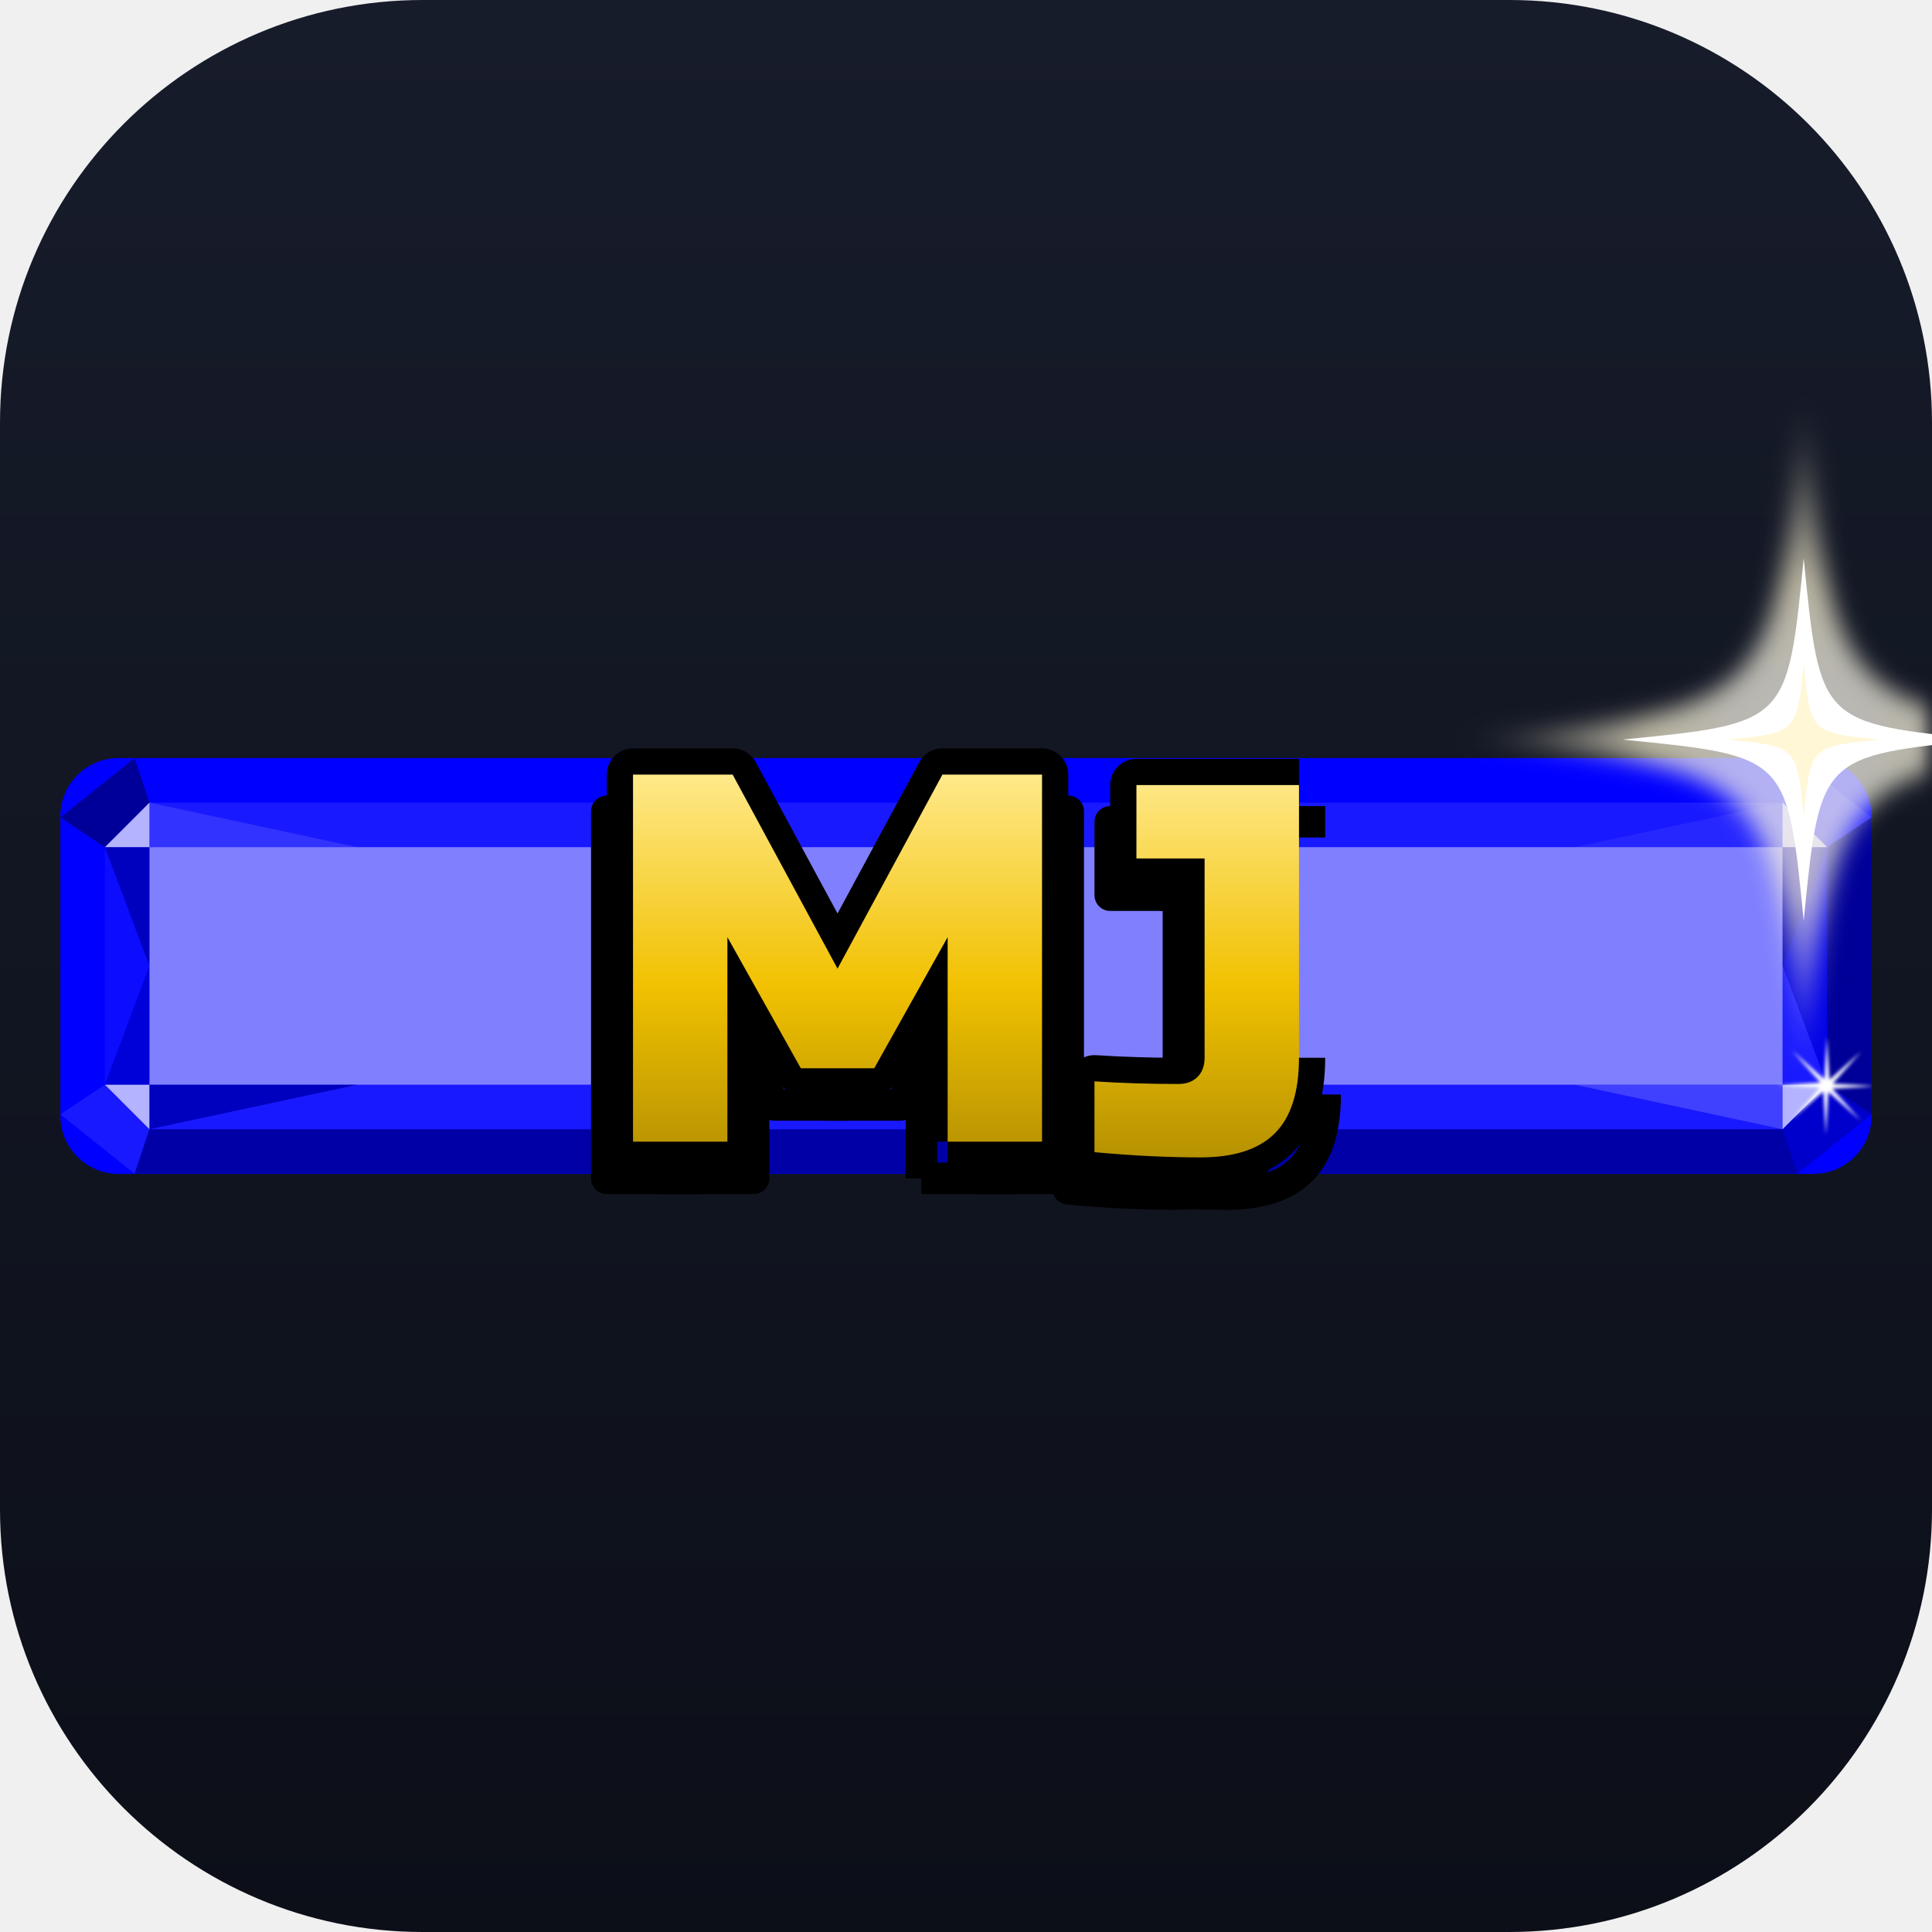
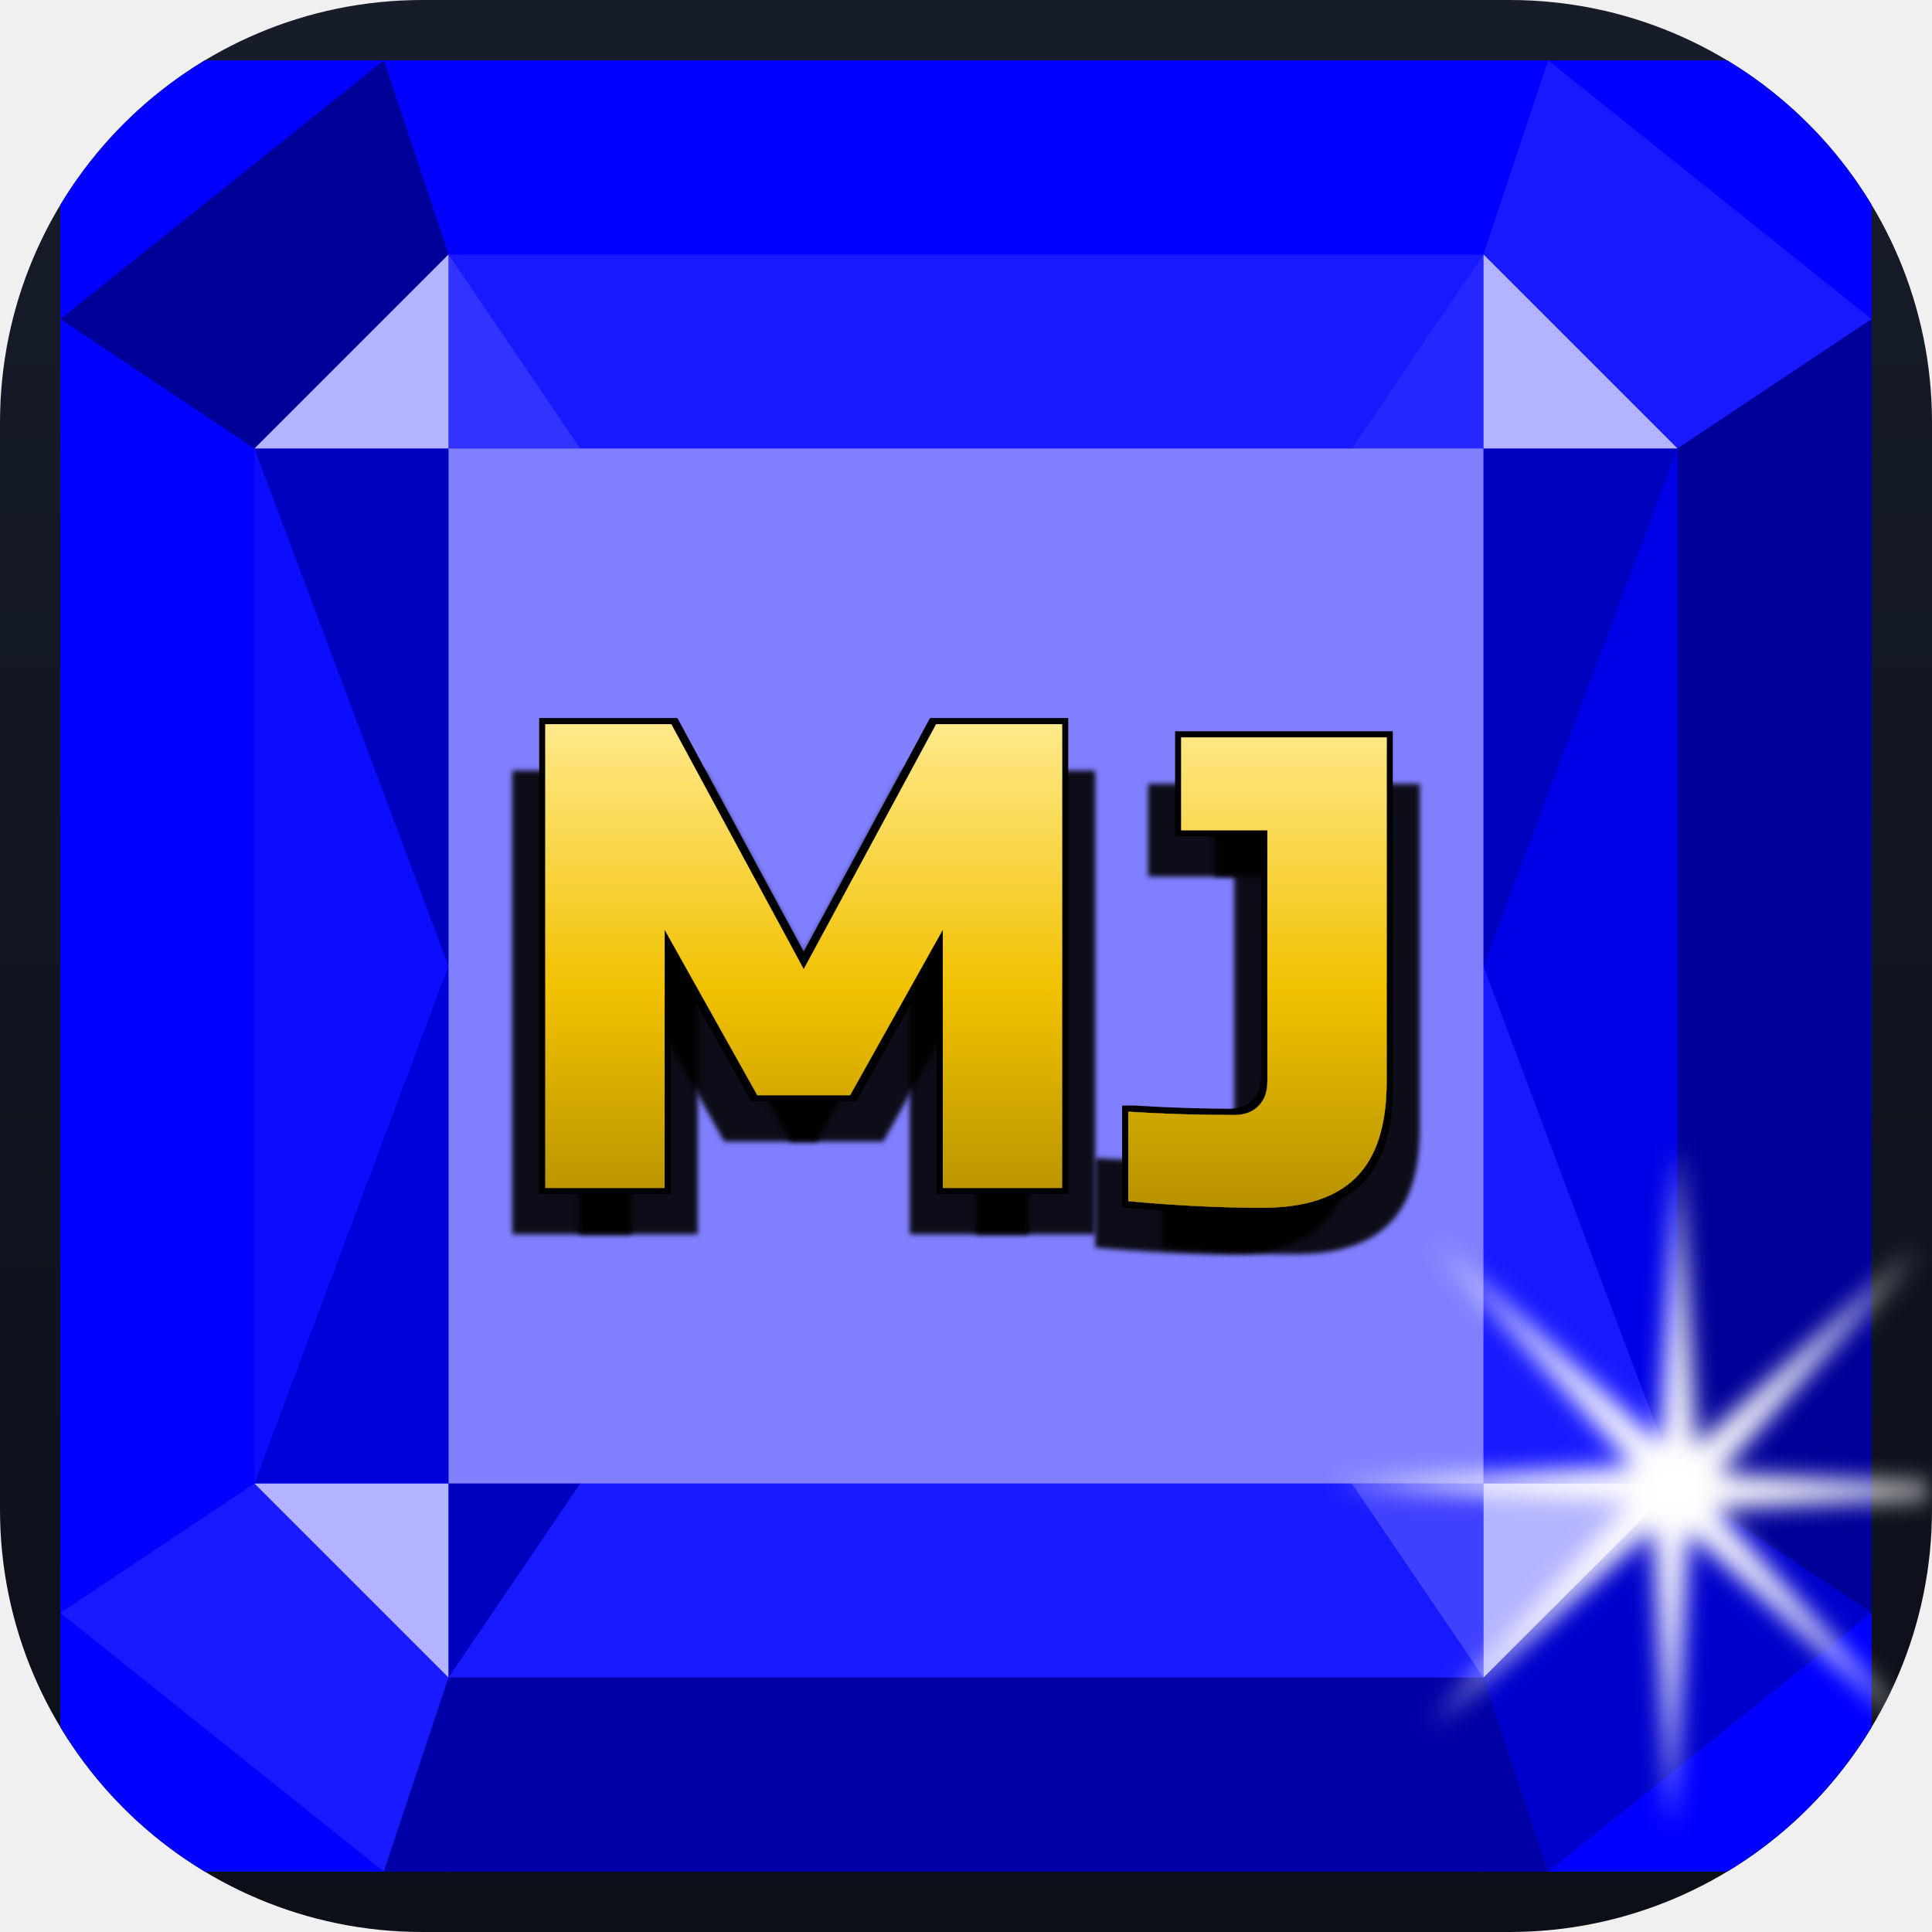
<svg xmlns="http://www.w3.org/2000/svg" width="512" height="512" viewBox="0 0 512 512" role="img" aria-label="Blue jewel with gold MJ monogram">
  <defs>
    <linearGradient id="a-bg" x1="0" y1="0" x2="0" y2="1">
      <stop offset="0%" stop-color="#171c2b" />
      <stop offset="100%" stop-color="#0c0f18" />
    </linearGradient>
    <linearGradient id="a-gold" x1="0" y1="0" x2="0" y2="1">
      <stop offset="0%" stop-color="#ffe98a" />
      <stop offset="55%" stop-color="#f1c101" />
      <stop offset="100%" stop-color="#b69202" />
    </linearGradient>
-     <radialGradient id="a-sparkle" cx="0.5" cy="0.5" r="0.5">
-       <stop offset="0%" stop-color="#ffffff" />
-       <stop offset="45%" stop-color="#fff7d6" />
-       <stop offset="100%" stop-color="#fff7d6" stop-opacity="0" />
-     </radialGradient>
-     <filter id="a-sparkblur" x="-80%" y="-80%" width="260%" height="260%">
-       <feGaussianBlur stdDeviation="3" />
+     <filter id="a-rim" x="-25%" y="-25%" width="150%" height="150%">
+       <feMorphology operator="dilate" radius="8.78" in="SourceAlpha" result="d" />
+       <feFlood flood-color="#000000" result="black" />
+       <feComposite in="black" in2="d" operator="in" result="rim" />
+       <feMerge>
+         <feMergeNode in="rim" />
+         <feMergeNode in="SourceGraphic" />
+       </feMerge>
+     </filter>
+     <filter id="a-soft" x="-25%" y="-25%" width="150%" height="150%">
+       <feGaussianBlur stdDeviation="3.51" />
    </filter>
    <clipPath id="a-frame">
      <rect width="512" height="512" rx="112" />
    </clipPath>
    <linearGradient id="a-w1">
      <stop style="stop-color:#ffffff;stop-opacity:1;" offset="0" id="stop5936" />
    </linearGradient>
    <linearGradient id="a-w2">
      <stop style="stop-color:#ffffff;stop-opacity:1;" offset="0" id="stop5896" />
      <stop style="stop-color:#ffffff;stop-opacity:0.965;" offset="1" id="stop5898" />
    </linearGradient>
    <linearGradient id="a-w3">
      <stop style="stop-color:#ffffff;stop-opacity:1;" offset="0" id="stop5203" />
    </linearGradient>
    <radialGradient href="#a-w2" id="a-spark" cx="340" cy="1042.362" fx="340" fy="1042.362" r="13.846" gradientUnits="userSpaceOnUse" />
    <filter id="a-blur" color-interpolation-filters="sRGB">
      <feGaussianBlur stdDeviation="0.436" id="a-blurfe" />
    </filter>
    <radialGradient href="#a-w1" id="a-gloss" cx="212.5" cy="982.362" fx="212.5" fy="982.362" r="182.5" gradientTransform="matrix(1.506849,0,0,0.2191781,-15.20548,767.0499)" gradientUnits="userSpaceOnUse" />
  </defs>
  <rect width="512" height="512" rx="112" fill="url(#a-bg)" />
  <g clip-path="url(#a-frame)">
    <g>
-       <rect x="16.0" y="200.9" width="480.0" height="110.2" rx="15.4" fill="#0000ff" />
-       <clipPath id="a-jclip">
-         <rect x="0" y="912.362" width="610" height="140" />
+       <rect x="16" y="16" width="480" height="480" fill="#0000ff" />
+       <clipPath id="a-capL">
+         <rect x="16" y="16" width="102.857" height="480" />
      </clipPath>
-       <g transform="translate(16.0 200.9) scale(0.78689) translate(0 -912.3622)">
-         <g clip-path="url(#a-jclip)">
+       <g clip-path="url(#a-capL)">
+         <g transform="translate(16 16) scale(3.42857 3.42857) translate(0 -912.3622)">
          <path id="path5470" d="m 30,942.362 550,0 0,80 -550,0 z" style="opacity:0.5;fill:url(#a-gloss);fill-opacity:1;stroke:none" />
          <path id="path5470-1" d="m 0,932.362 25,-20 5,15 -15,15 z" style="opacity:0.4;fill:#000000;fill-opacity:1;stroke:none" />
          <path id="path5470-1-6" d="m 0,1032.362 15,-10 15,15 -5,15 z" style="opacity:0.1;fill:#ffffff;fill-opacity:1;stroke:none" />
          <path id="path5470-1-6-8" d="m 580,927.362 5,-15 25,20 -15,10 z" style="opacity:0.1;fill:#ffffff;fill-opacity:1;stroke:none" />
          <path id="path5470-1-8" d="m 580,1037.362 15,-15 15,10 -25,20 z" style="opacity:0.2;fill:#000000;fill-opacity:1;stroke:none" />
          <path id="path5470-1-8-2" d="m 30,1037.362 550,0 5,15 -560,0 z" style="opacity:0.35;fill:#000000;fill-opacity:1;stroke:none" />
          <path id="path5470-1-8-2-7" d="m 610,932.362 0,100 -15,-10 0,-80 z" style="opacity:0.4;fill:#000000;fill-opacity:1;stroke:none" />
          <path id="path5470-1-6-7" d="m 15,1022.362 15,0 0,15 z" style="opacity:0;fill:#ffffff;fill-opacity:1;stroke:none" />
          <path id="path5470-1-1" d="m 15,1022.362 15,0 0,15 z" style="opacity:0.7;fill:#ffffff;fill-opacity:1;stroke:none" />
          <path id="path5470-1-1-2" d="m 30,1037.362 0,-15 70,0 z" style="opacity:0.25;fill:#000000;fill-opacity:1;stroke:none" />
          <path id="path5470-1-1-2-6" d="m 30,1022.362 -15,0 15,-40 z" style="opacity:0.15;fill:#000000;fill-opacity:1;stroke:none" />
          <path id="path5470-1-1-2-6-0" d="m 15,942.362 15,40 0,-40 z" style="opacity:0.25;fill:#000000;fill-opacity:1;stroke:none" />
          <path id="path5470-1-1-2-6-4" d="m 30,982.362 -15,40 0,-80 z" style="opacity:0.05;fill:#ffffff;fill-opacity:1;stroke:none" />
          <path id="path5470-1-1-2-6-9" d="m 580,1022.362 15,0 -15,-40 z" style="opacity:0.1;fill:#ffffff;fill-opacity:1;stroke:none" />
          <path id="path5470-1-1-2-6-0-4" d="m 595,942.362 -15,40 0,-40 z" style="opacity:0.25;fill:#000000;fill-opacity:1;stroke:none" />
          <path id="path5470-1-1-2-6-4-6" d="m 580,982.362 15,40 0,-80 z" style="opacity:0.1;fill:#000000;fill-opacity:1;stroke:none" />
          <path id="path5470-1-1-0" d="m 15,942.362 15,0 0,-15 z" style="opacity:0.7;fill:#ffffff;fill-opacity:1;stroke:none" />
          <path id="path5470-1-1-2-3" d="m 30,927.362 0,15 70,0 z" style="opacity:0.2;fill:#ffffff;fill-opacity:1;stroke:none" />
          <path id="path5470-1-1-6" d="m 595,1022.362 -15,0 0,15 z" style="opacity:0.7;fill:#ffffff;fill-opacity:1;stroke:none" />
          <path id="path5470-1-1-2-2" d="m 580,1037.362 0,-15 -70,0 z" style="opacity:0.25;fill:#ffffff;fill-opacity:1;stroke:none" />
          <path id="path5470-1-1-6-4" d="m 595,942.362 -15,0 0,-15 z" style="opacity:0.7;fill:#ffffff;fill-opacity:1;stroke:none" />
          <path id="path5470-1-1-2-2-5" d="m 580,927.362 0,15 -70,0 z" style="opacity:0.15;fill:#ffffff;fill-opacity:1;stroke:none" />
          <path id="path5470-1-6-88" d="m 30,1037.362 70,-15 410,0 70,15 z" style="opacity:0.1;fill:#ffffff;fill-opacity:1;stroke:none" />
          <path id="path5470-1-6-88-1" d="m 30,927.362 70,15 410,0 70,-15 z" style="opacity:0.1;fill:#ffffff;fill-opacity:1;stroke:none" />
-           <path style="fill:url(#a-spark);fill-opacity:1;fill-rule:nonzero;stroke:none;filter:url(#a-blur)" id="path5836" d="m 340.118,1029.906 0.662,10.953 8.111,-7.221 -7.277,8.213 10.841,0.629 -10.953,0.662 7.221,8.111 -8.213,-7.277 -0.629,10.841 -0.662,-10.953 -8.111,7.221 7.277,-8.213 -10.841,-0.629 10.953,-0.662 -7.221,-8.111 8.213,7.277 z" transform="matrix(1.324015,0,0,1.324015,144.5979,-357.4278)" />
+         </g>
+       </g>
+       <clipPath id="a-mid">
+         <rect x="118.857" y="16" width="274.286" height="480" />
+       </clipPath>
+       <g clip-path="url(#a-mid)">
+         <g transform="translate(118.8571 16) scale(0.4987 3.42857) translate(-30 -912.3622)">
+           <path id="path5470" d="m 30,942.362 550,0 0,80 -550,0 z" style="opacity:0.5;fill:url(#a-gloss);fill-opacity:1;stroke:none" />
+           <path id="path5470-1" d="m 0,932.362 25,-20 5,15 -15,15 z" style="opacity:0.4;fill:#000000;fill-opacity:1;stroke:none" />
+           <path id="path5470-1-6" d="m 0,1032.362 15,-10 15,15 -5,15 z" style="opacity:0.1;fill:#ffffff;fill-opacity:1;stroke:none" />
+           <path id="path5470-1-6-8" d="m 580,927.362 5,-15 25,20 -15,10 z" style="opacity:0.1;fill:#ffffff;fill-opacity:1;stroke:none" />
+           <path id="path5470-1-8" d="m 580,1037.362 15,-15 15,10 -25,20 z" style="opacity:0.2;fill:#000000;fill-opacity:1;stroke:none" />
+           <path id="path5470-1-8-2" d="m 30,1037.362 550,0 5,15 -560,0 z" style="opacity:0.35;fill:#000000;fill-opacity:1;stroke:none" />
+           <path id="path5470-1-8-2-7" d="m 610,932.362 0,100 -15,-10 0,-80 z" style="opacity:0.4;fill:#000000;fill-opacity:1;stroke:none" />
+           <path id="path5470-1-6-7" d="m 15,1022.362 15,0 0,15 z" style="opacity:0;fill:#ffffff;fill-opacity:1;stroke:none" />
+           <path id="path5470-1-1" d="m 15,1022.362 15,0 0,15 z" style="opacity:0.7;fill:#ffffff;fill-opacity:1;stroke:none" />
+           <path id="path5470-1-1-2" d="m 30,1037.362 0,-15 70,0 z" style="opacity:0.25;fill:#000000;fill-opacity:1;stroke:none" />
+           <path id="path5470-1-1-2-6" d="m 30,1022.362 -15,0 15,-40 z" style="opacity:0.15;fill:#000000;fill-opacity:1;stroke:none" />
+           <path id="path5470-1-1-2-6-0" d="m 15,942.362 15,40 0,-40 z" style="opacity:0.25;fill:#000000;fill-opacity:1;stroke:none" />
+           <path id="path5470-1-1-2-6-4" d="m 30,982.362 -15,40 0,-80 z" style="opacity:0.05;fill:#ffffff;fill-opacity:1;stroke:none" />
+           <path id="path5470-1-1-2-6-9" d="m 580,1022.362 15,0 -15,-40 z" style="opacity:0.1;fill:#ffffff;fill-opacity:1;stroke:none" />
+           <path id="path5470-1-1-2-6-0-4" d="m 595,942.362 -15,40 0,-40 z" style="opacity:0.25;fill:#000000;fill-opacity:1;stroke:none" />
+           <path id="path5470-1-1-2-6-4-6" d="m 580,982.362 15,40 0,-80 z" style="opacity:0.1;fill:#000000;fill-opacity:1;stroke:none" />
+           <path id="path5470-1-1-0" d="m 15,942.362 15,0 0,-15 z" style="opacity:0.7;fill:#ffffff;fill-opacity:1;stroke:none" />
+           <path id="path5470-1-1-2-3" d="m 30,927.362 0,15 70,0 z" style="opacity:0.2;fill:#ffffff;fill-opacity:1;stroke:none" />
+           <path id="path5470-1-1-6" d="m 595,1022.362 -15,0 0,15 z" style="opacity:0.7;fill:#ffffff;fill-opacity:1;stroke:none" />
+           <path id="path5470-1-1-2-2" d="m 580,1037.362 0,-15 -70,0 z" style="opacity:0.25;fill:#ffffff;fill-opacity:1;stroke:none" />
+           <path id="path5470-1-1-6-4" d="m 595,942.362 -15,0 0,-15 z" style="opacity:0.7;fill:#ffffff;fill-opacity:1;stroke:none" />
+           <path id="path5470-1-1-2-2-5" d="m 580,927.362 0,15 -70,0 z" style="opacity:0.15;fill:#ffffff;fill-opacity:1;stroke:none" />
+           <path id="path5470-1-6-88" d="m 30,1037.362 70,-15 410,0 70,15 z" style="opacity:0.1;fill:#ffffff;fill-opacity:1;stroke:none" />
+           <path id="path5470-1-6-88-1" d="m 30,927.362 70,15 410,0 70,-15 z" style="opacity:0.1;fill:#ffffff;fill-opacity:1;stroke:none" />
+         </g>
+       </g>
+       <clipPath id="a-capR">
+         <rect x="393.143" y="16" width="102.857" height="480" />
+       </clipPath>
+       <g clip-path="url(#a-capR)">
+         <g transform="translate(393.1429 16) scale(3.42857 3.42857) translate(-580 -912.3622)">
+           <path id="path5470" d="m 30,942.362 550,0 0,80 -550,0 z" style="opacity:0.5;fill:url(#a-gloss);fill-opacity:1;stroke:none" />
+           <path id="path5470-1" d="m 0,932.362 25,-20 5,15 -15,15 z" style="opacity:0.4;fill:#000000;fill-opacity:1;stroke:none" />
+           <path id="path5470-1-6" d="m 0,1032.362 15,-10 15,15 -5,15 z" style="opacity:0.1;fill:#ffffff;fill-opacity:1;stroke:none" />
+           <path id="path5470-1-6-8" d="m 580,927.362 5,-15 25,20 -15,10 z" style="opacity:0.1;fill:#ffffff;fill-opacity:1;stroke:none" />
+           <path id="path5470-1-8" d="m 580,1037.362 15,-15 15,10 -25,20 z" style="opacity:0.2;fill:#000000;fill-opacity:1;stroke:none" />
+           <path id="path5470-1-8-2" d="m 30,1037.362 550,0 5,15 -560,0 z" style="opacity:0.35;fill:#000000;fill-opacity:1;stroke:none" />
+           <path id="path5470-1-8-2-7" d="m 610,932.362 0,100 -15,-10 0,-80 z" style="opacity:0.4;fill:#000000;fill-opacity:1;stroke:none" />
+           <path id="path5470-1-6-7" d="m 15,1022.362 15,0 0,15 z" style="opacity:0;fill:#ffffff;fill-opacity:1;stroke:none" />
+           <path id="path5470-1-1" d="m 15,1022.362 15,0 0,15 z" style="opacity:0.7;fill:#ffffff;fill-opacity:1;stroke:none" />
+           <path id="path5470-1-1-2" d="m 30,1037.362 0,-15 70,0 z" style="opacity:0.25;fill:#000000;fill-opacity:1;stroke:none" />
+           <path id="path5470-1-1-2-6" d="m 30,1022.362 -15,0 15,-40 z" style="opacity:0.15;fill:#000000;fill-opacity:1;stroke:none" />
+           <path id="path5470-1-1-2-6-0" d="m 15,942.362 15,40 0,-40 z" style="opacity:0.25;fill:#000000;fill-opacity:1;stroke:none" />
+           <path id="path5470-1-1-2-6-4" d="m 30,982.362 -15,40 0,-80 z" style="opacity:0.05;fill:#ffffff;fill-opacity:1;stroke:none" />
+           <path id="path5470-1-1-2-6-9" d="m 580,1022.362 15,0 -15,-40 z" style="opacity:0.1;fill:#ffffff;fill-opacity:1;stroke:none" />
+           <path id="path5470-1-1-2-6-0-4" d="m 595,942.362 -15,40 0,-40 z" style="opacity:0.25;fill:#000000;fill-opacity:1;stroke:none" />
+           <path id="path5470-1-1-2-6-4-6" d="m 580,982.362 15,40 0,-80 z" style="opacity:0.1;fill:#000000;fill-opacity:1;stroke:none" />
+           <path id="path5470-1-1-0" d="m 15,942.362 15,0 0,-15 z" style="opacity:0.7;fill:#ffffff;fill-opacity:1;stroke:none" />
+           <path id="path5470-1-1-2-3" d="m 30,927.362 0,15 70,0 z" style="opacity:0.2;fill:#ffffff;fill-opacity:1;stroke:none" />
+           <path id="path5470-1-1-6" d="m 595,1022.362 -15,0 0,15 z" style="opacity:0.7;fill:#ffffff;fill-opacity:1;stroke:none" />
+           <path id="path5470-1-1-2-2" d="m 580,1037.362 0,-15 -70,0 z" style="opacity:0.25;fill:#ffffff;fill-opacity:1;stroke:none" />
+           <path id="path5470-1-1-6-4" d="m 595,942.362 -15,0 0,-15 z" style="opacity:0.7;fill:#ffffff;fill-opacity:1;stroke:none" />
+           <path id="path5470-1-1-2-2-5" d="m 580,927.362 0,15 -70,0 z" style="opacity:0.15;fill:#ffffff;fill-opacity:1;stroke:none" />
+           <path id="path5470-1-6-88" d="m 30,1037.362 70,-15 410,0 70,15 z" style="opacity:0.1;fill:#ffffff;fill-opacity:1;stroke:none" />
+           <path id="path5470-1-6-88-1" d="m 30,927.362 70,15 410,0 70,-15 z" style="opacity:0.1;fill:#ffffff;fill-opacity:1;stroke:none" />
        </g>
      </g>
    </g>
-     <path d="M660 0L660-390L520-140L380-140L240-390L240 0L60 0L60-700L250-700L450-330L650-700L840-700L840 0L660 0M1330-160Q1330-62 1284-16Q1238 30 1142.50 30Q1047 30 940 20L940-115Q1018-110 1100-110Q1123-110 1136.50-123.50Q1150-137 1150-160L1150-540L1020-540L1020-680L1330-680" transform="translate(256 256) scale(0.13897) translate(-695 335) translate(50.0 70.0)" fill="none" stroke="#000000" stroke-width="60.0" stroke-linejoin="round" />
-     <path d="M660 0L660-390L520-140L380-140L240-390L240 0L60 0L60-700L250-700L450-330L650-700L840-700L840 0L660 0M1330-160Q1330-62 1284-16Q1238 30 1142.50 30Q1047 30 940 20L940-115Q1018-110 1100-110Q1123-110 1136.50-123.50Q1150-137 1150-160L1150-540L1020-540L1020-680L1330-680" transform="translate(256 256) scale(0.13897) translate(-695 335) translate(-50.0 70.0)" fill="none" stroke="#000000" stroke-width="60.0" stroke-linejoin="round" />
-     <path d="M660 0L660-390L520-140L380-140L240-390L240 0L60 0L60-700L250-700L450-330L650-700L840-700L840 0L660 0M1330-160Q1330-62 1284-16Q1238 30 1142.50 30Q1047 30 940 20L940-115Q1018-110 1100-110Q1123-110 1136.50-123.50Q1150-137 1150-160L1150-540L1020-540L1020-680L1330-680" transform="translate(256 256) scale(0.13897) translate(-695 335)" fill="none" stroke="#000000" stroke-width="100.0" stroke-linejoin="round" />
-     <path d="M660 0L660-390L520-140L380-140L240-390L240 0L60 0L60-700L250-700L450-330L650-700L840-700L840 0L660 0M1330-160Q1330-62 1284-16Q1238 30 1142.50 30Q1047 30 940 20L940-115Q1018-110 1100-110Q1123-110 1136.50-123.50Q1150-137 1150-160L1150-540L1020-540L1020-680L1330-680" transform="translate(256 256) scale(0.13897) translate(-695 335)" fill="url(#a-gold)" />
-     <g transform="translate(478 196)" opacity="1">
-       <path d="M 0 -91.2 C 8.208 -8.208 8.208 -8.208 91.2 0 C 8.208 8.208 8.208 8.208 0 91.2 C -8.208 8.208 -8.208 8.208 -91.2 0 C -8.208 -8.208 -8.208 -8.208 0 -91.2 Z" fill="url(#a-sparkle)" filter="url(#a-sparkblur)" opacity="0.7" />
-       <path d="M 0 -48 C 4.32 -4.32 4.32 -4.32 48 0 C 4.32 4.32 4.32 4.32 0 48 C -4.32 4.32 -4.32 4.32 -48 0 C -4.32 -4.32 -4.32 -4.32 0 -48 Z" fill="#ffffff" />
-       <path d="M 0 -20.16 C 1.814 -1.814 1.814 -1.814 20.16 0 C 1.814 1.814 1.814 1.814 0 20.16 C -1.814 1.814 -1.814 1.814 -20.16 0 C -1.814 -1.814 -1.814 -1.814 0 -20.16 Z" fill="#fff7d6" />
+     <path d="M660 0L660-390L520-140L380-140L240-390L240 0L60 0L60-700L250-700L450-330L650-700L840-700L840 0L660 0M1330-160Q1330-62 1284-16Q1238 30 1142.50 30Q1047 30 940 20L940-115Q1018-110 1100-110Q1123-110 1136.50-123.50Q1150-137 1150-160L1150-540L1020-540L1020-680L1330-680" transform="translate(256 256) scale(0.17554) translate(-695 335) translate(50.0 70.0)" fill="#000000" filter="url(#a-soft)" opacity="0.9" />
+     <path d="M660 0L660-390L520-140L380-140L240-390L240 0L60 0L60-700L250-700L450-330L650-700L840-700L840 0L660 0M1330-160Q1330-62 1284-16Q1238 30 1142.50 30Q1047 30 940 20L940-115Q1018-110 1100-110Q1123-110 1136.50-123.50Q1150-137 1150-160L1150-540L1020-540L1020-680L1330-680" transform="translate(256 256) scale(0.17554) translate(-695 335) translate(-50.0 70.0)" fill="#000000" filter="url(#a-soft)" opacity="0.9" />
+     <path d="M660 0L660-390L520-140L380-140L240-390L240 0L60 0L60-700L250-700L450-330L650-700L840-700L840 0L660 0M1330-160Q1330-62 1284-16Q1238 30 1142.50 30Q1047 30 940 20L940-115Q1018-110 1100-110Q1123-110 1136.50-123.50Q1150-137 1150-160L1150-540L1020-540L1020-680L1330-680" transform="translate(256 256) scale(0.17554) translate(-695 335)" fill="url(#a-gold)" filter="url(#a-rim)" />
+     <g transform="translate(393.14 16) scale(3.42857) translate(-580 -912.3622)">
+       <path d="m 340.118,1029.906 0.662,10.953 8.111,-7.221 -7.277,8.213 10.841,0.629 -10.953,0.662 7.221,8.111 -8.213,-7.277 -0.629,10.841 -0.662,-10.953 -8.111,7.221 7.277,-8.213 -10.841,-0.629 10.953,-0.662 -7.221,-8.111 8.213,7.277 z" transform="translate(594.76 1022.68) scale(1.6) translate(-594.76 -1022.68) matrix(1.324015,0,0,1.324015,144.5979,-357.4278)" fill="url(#a-spark)" filter="url(#a-blur)" />
    </g>
  </g>
</svg>
